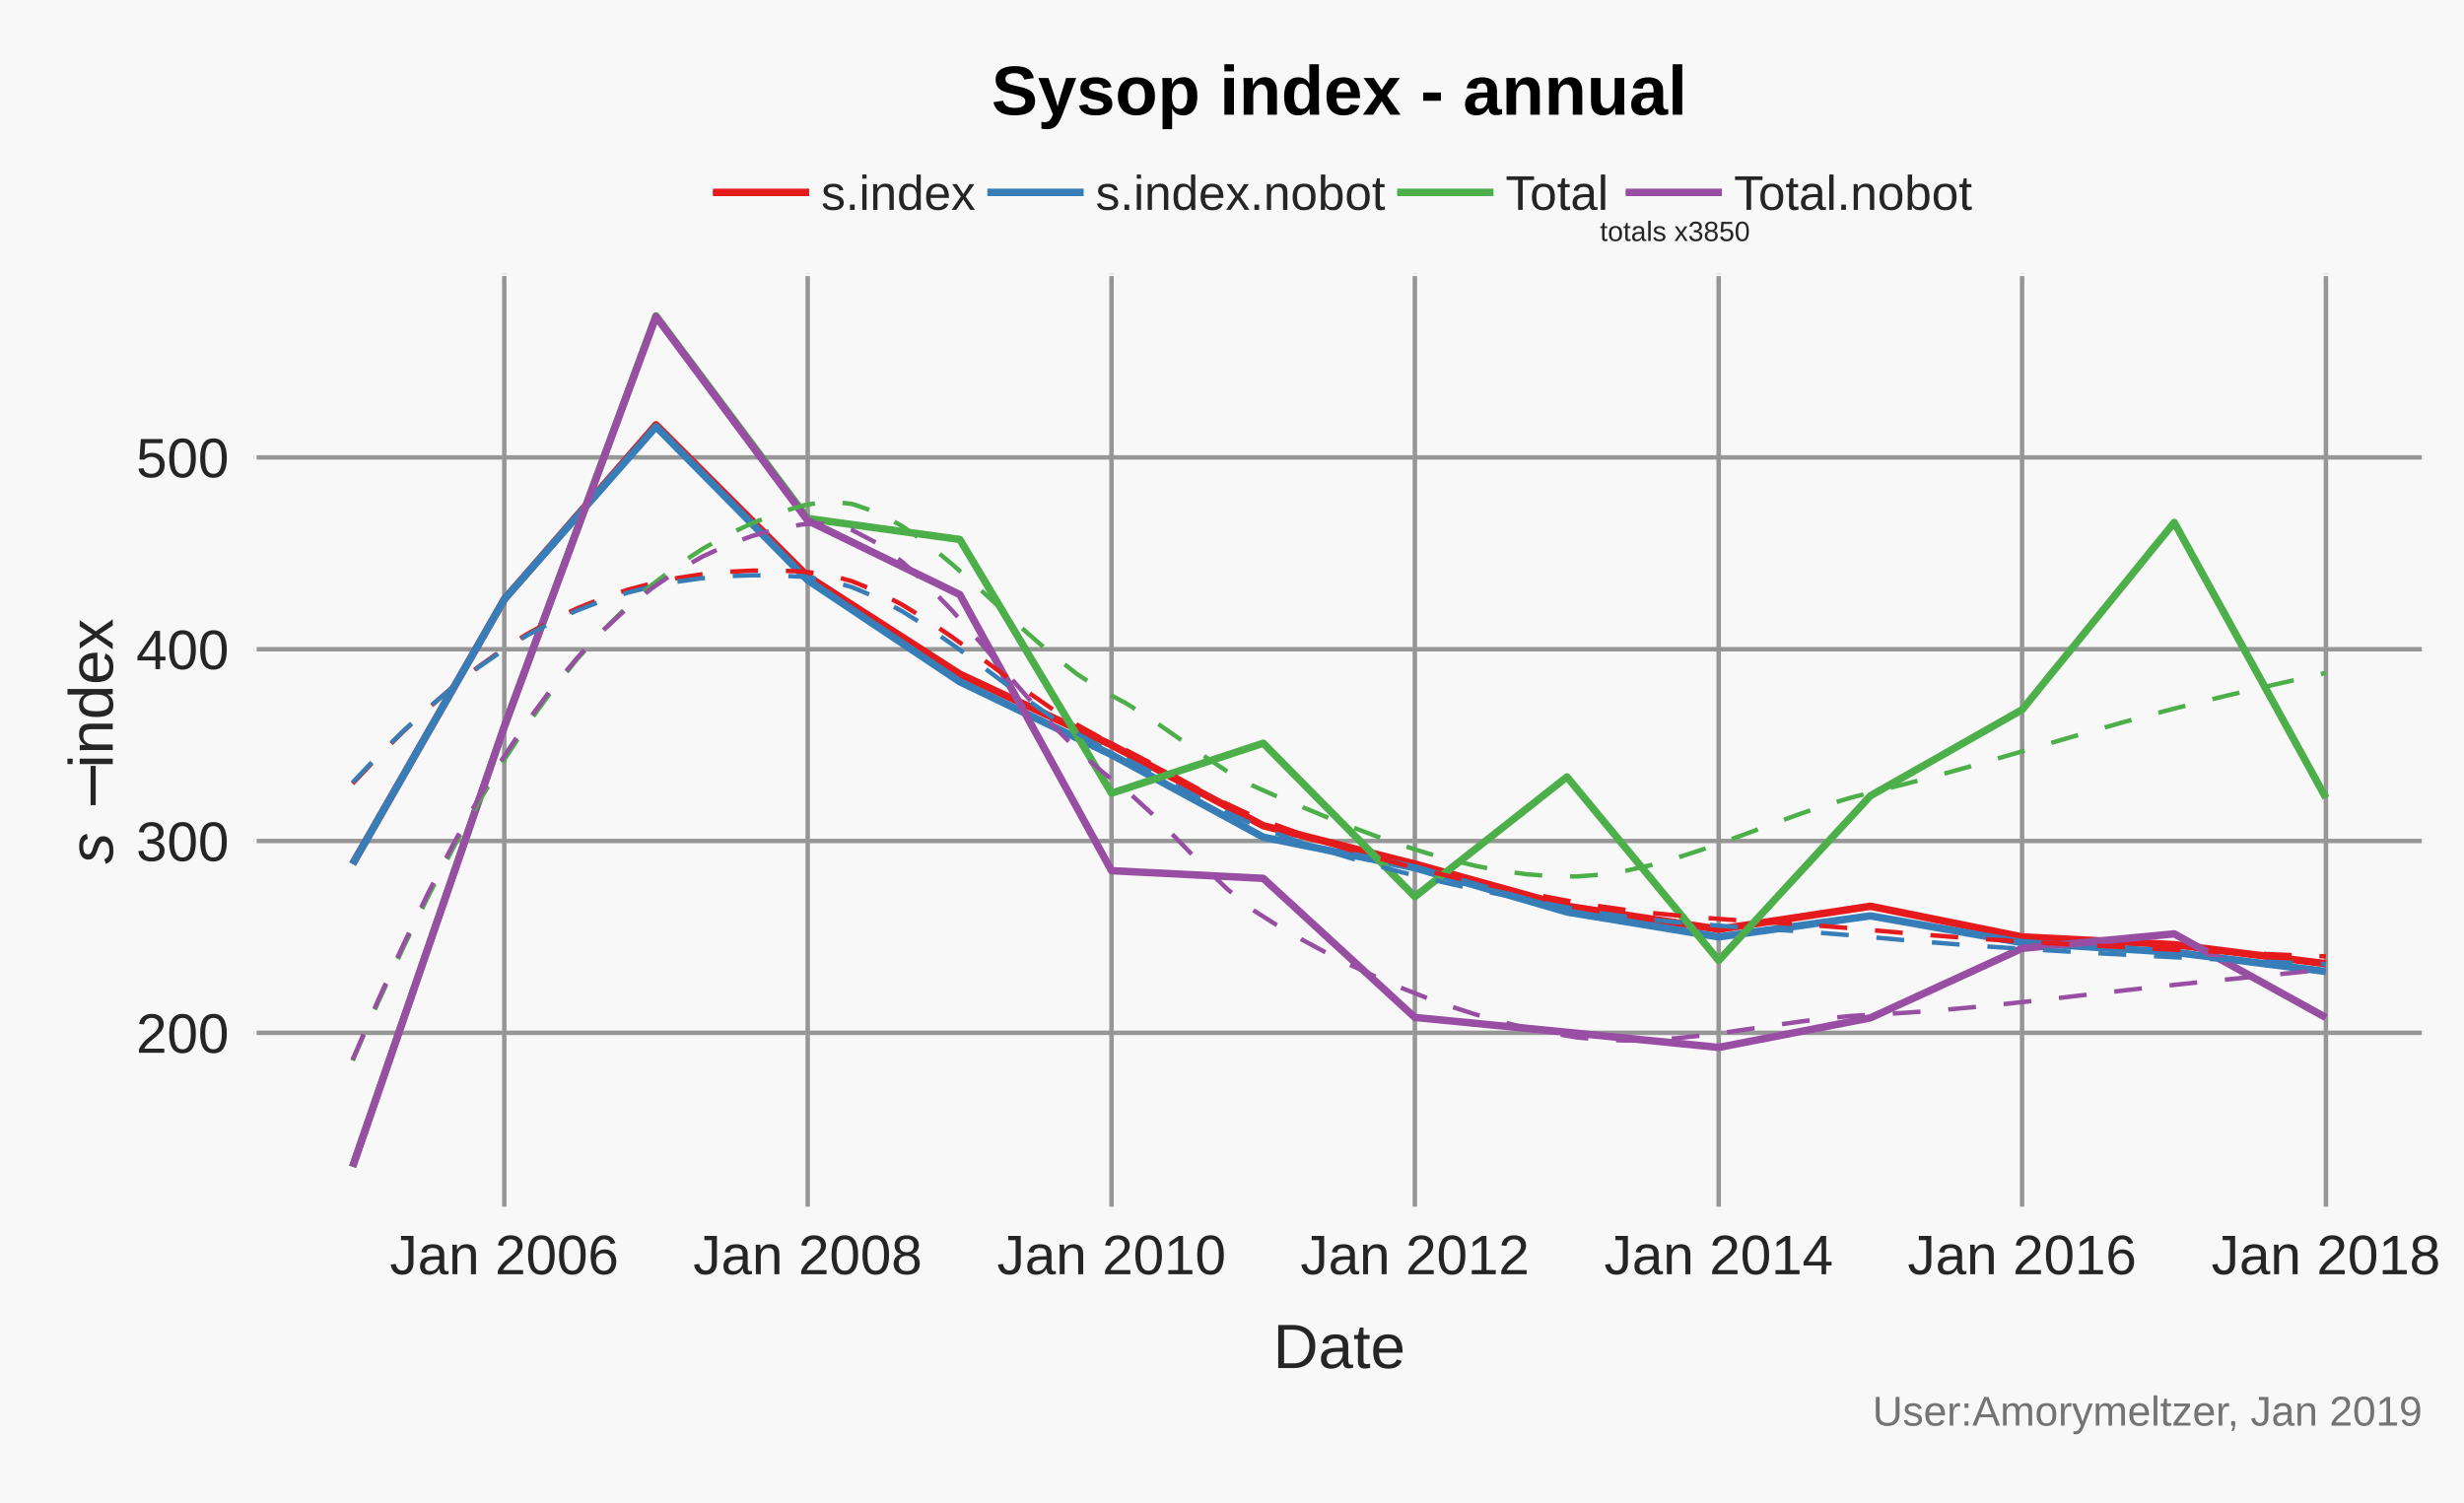
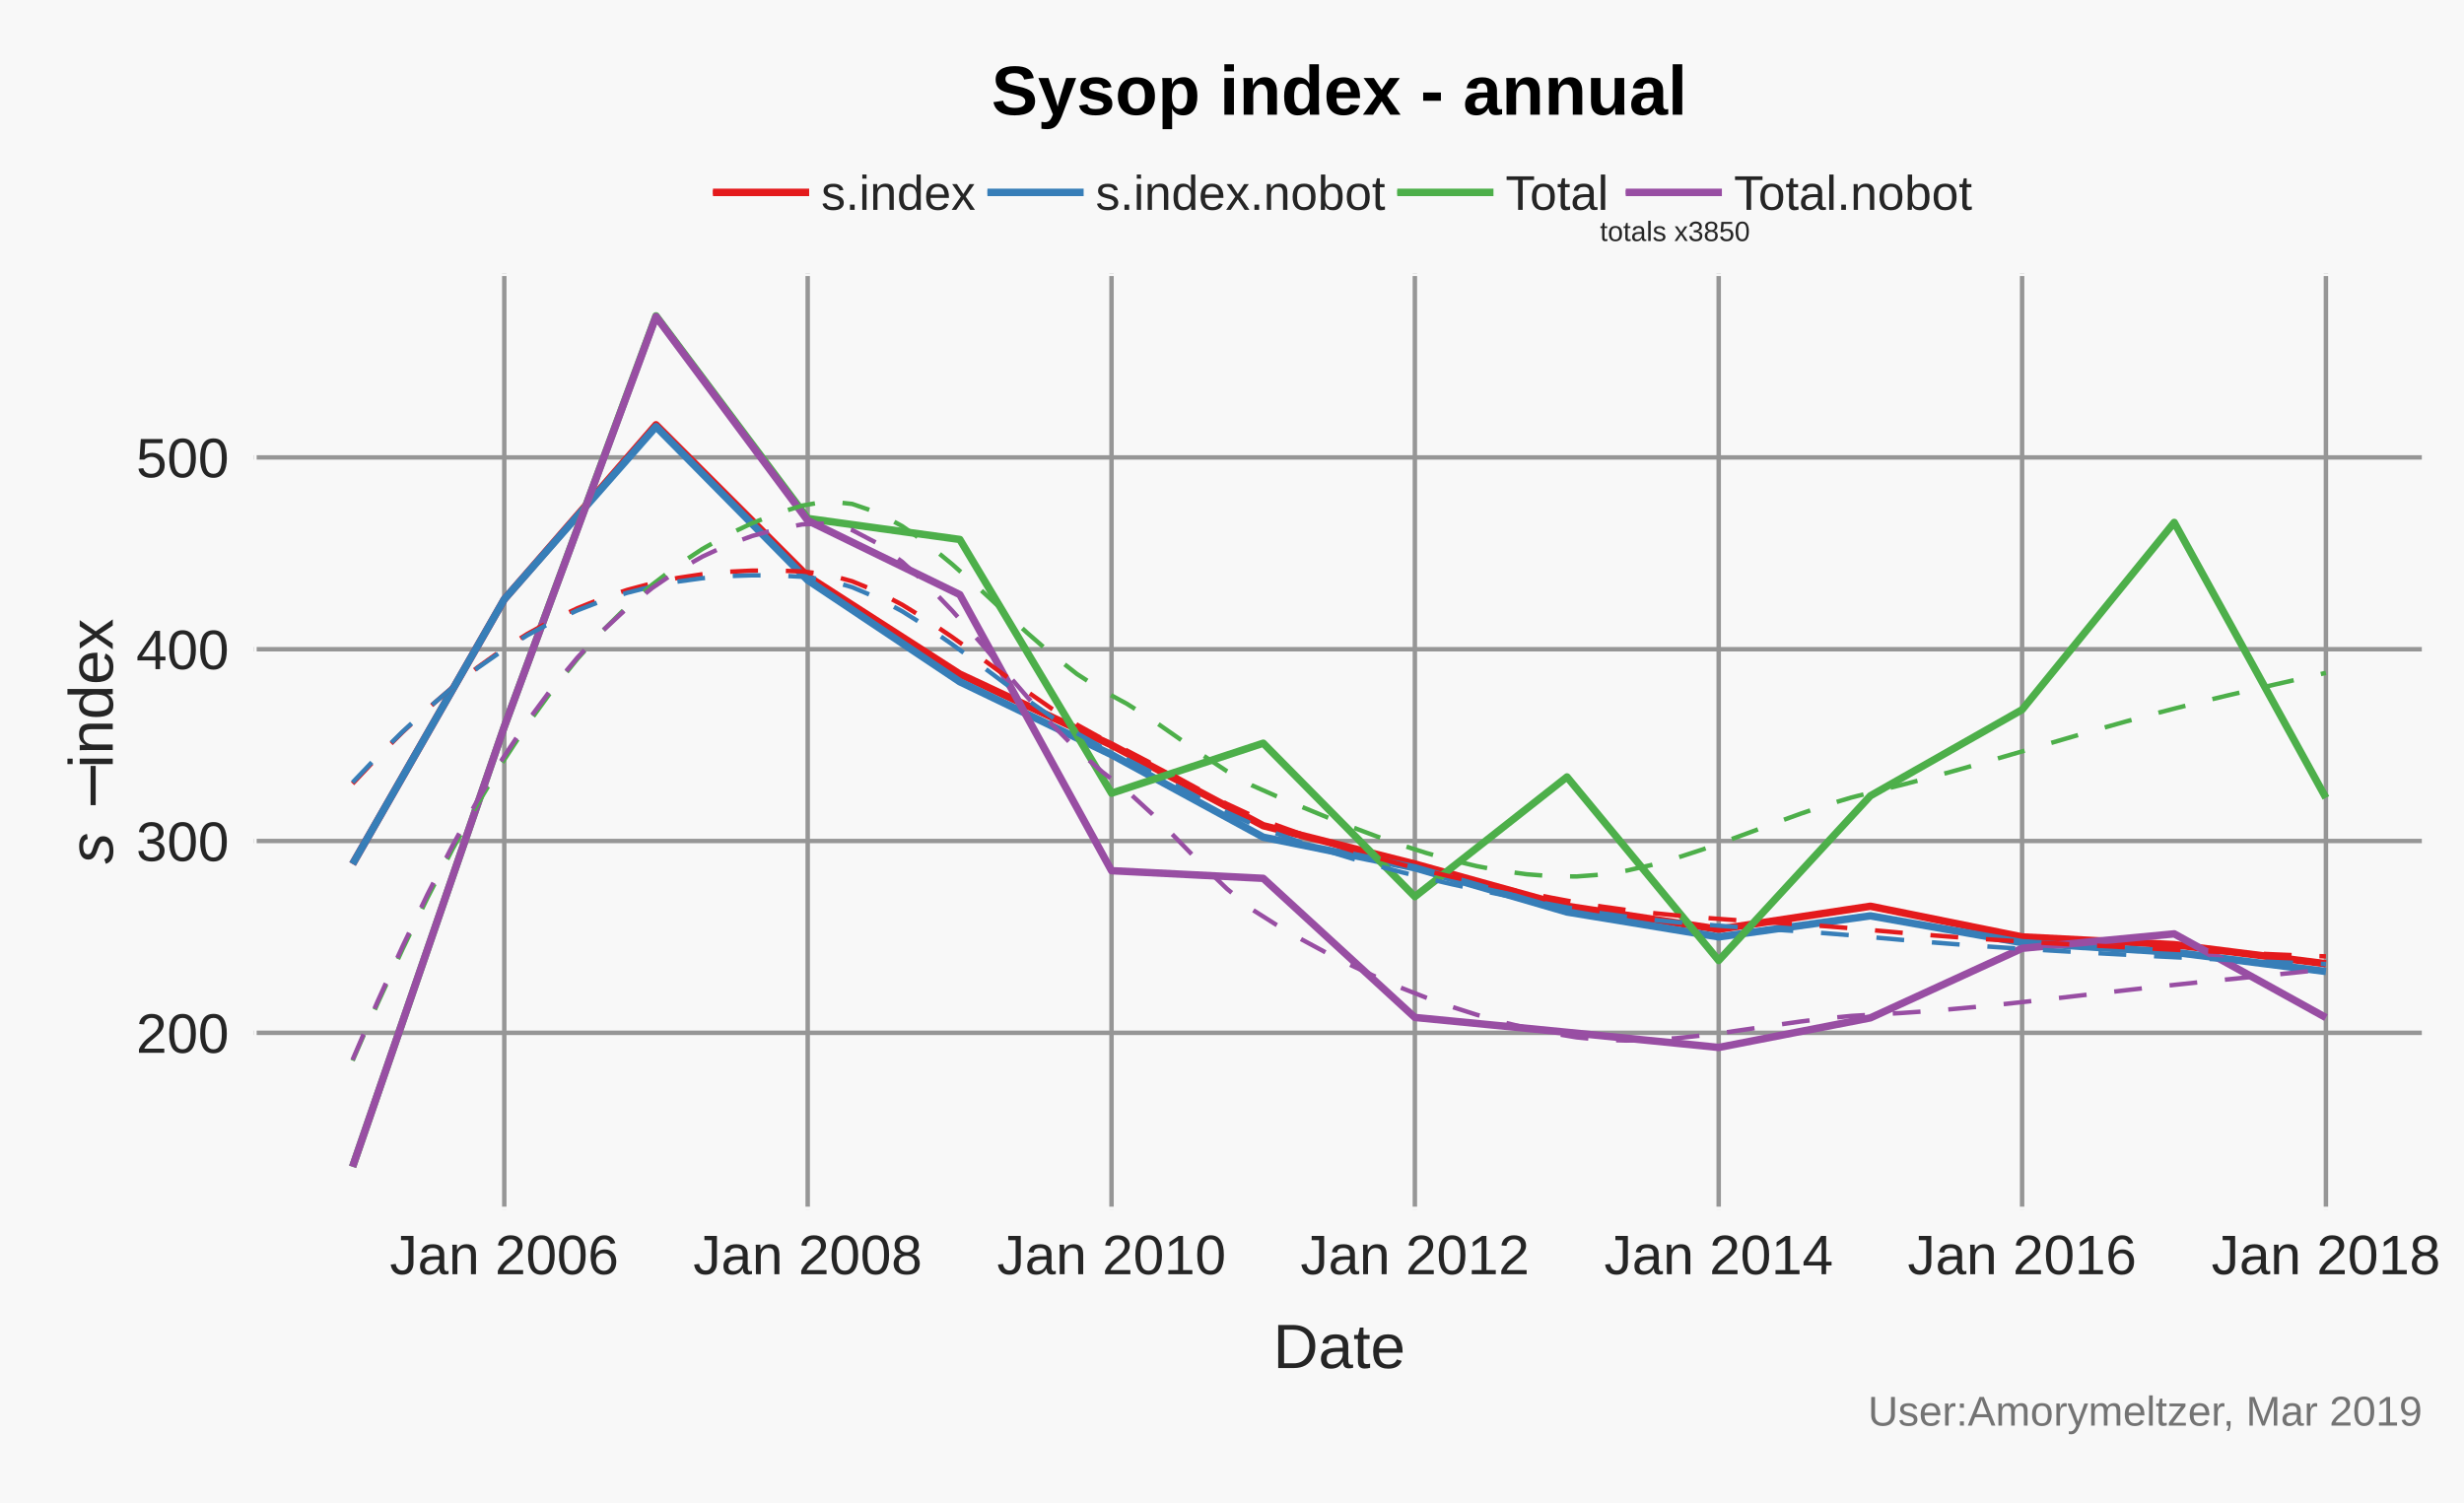
<svg xmlns="http://www.w3.org/2000/svg" viewBox="0 0 354.24 216.00">
  <defs>
    <style type="text/css">
    line, polyline, path, rect, circle {
      fill: none;
      stroke: #000000;
      stroke-linecap: round;
      stroke-linejoin: round;
      stroke-miterlimit: 10.00;
    }
  </style>
  </defs>
  <rect width="100%" height="100%" style="stroke: none; fill: #FFFFFF;" />
  <rect x="0.00" y="0.00" width="354.24" height="216.00" style="stroke-width: 0.78; stroke: #F8F8F8; fill: #F8F8F8;" />
  <defs>
    <clipPath id="cpMzYuNTA4OHwzNDguNTcxfDE3My44Njl8MzkuMjkwNg==">
      <rect x="36.51" y="39.29" width="312.06" height="134.58" />
    </clipPath>
  </defs>
  <rect x="36.51" y="39.29" width="312.06" height="134.58" style="stroke-width: 0.78; stroke: #F8F8F8; fill: #F8F8F8;" clip-path="url(#cpMzYuNTA4OHwzNDguNTcxfDE3My44Njl8MzkuMjkwNg==)" />
  <polyline points="36.51,148.49 348.57,148.49 " style="stroke-width: 0.64; stroke: #969696; stroke-linecap: butt;" clip-path="url(#cpMzYuNTA4OHwzNDguNTcxfDE3My44Njl8MzkuMjkwNg==)" />
  <polyline points="36.51,120.91 348.57,120.91 " style="stroke-width: 0.64; stroke: #969696; stroke-linecap: butt;" clip-path="url(#cpMzYuNTA4OHwzNDguNTcxfDE3My44Njl8MzkuMjkwNg==)" />
  <polyline points="36.51,93.34 348.57,93.34 " style="stroke-width: 0.64; stroke: #969696; stroke-linecap: butt;" clip-path="url(#cpMzYuNTA4OHwzNDguNTcxfDE3My44Njl8MzkuMjkwNg==)" />
  <polyline points="36.51,65.76 348.57,65.76 " style="stroke-width: 0.64; stroke: #969696; stroke-linecap: butt;" clip-path="url(#cpMzYuNTA4OHwzNDguNTcxfDE3My44Njl8MzkuMjkwNg==)" />
  <polyline points="72.50,173.87 72.50,39.29 " style="stroke-width: 0.64; stroke: #969696; stroke-linecap: butt;" clip-path="url(#cpMzYuNTA4OHwzNDguNTcxfDE3My44Njl8MzkuMjkwNg==)" />
  <polyline points="116.12,173.87 116.12,39.29 " style="stroke-width: 0.64; stroke: #969696; stroke-linecap: butt;" clip-path="url(#cpMzYuNTA4OHwzNDguNTcxfDE3My44Njl8MzkuMjkwNg==)" />
  <polyline points="159.80,173.87 159.80,39.29 " style="stroke-width: 0.64; stroke: #969696; stroke-linecap: butt;" clip-path="url(#cpMzYuNTA4OHwzNDguNTcxfDE3My44Njl8MzkuMjkwNg==)" />
  <polyline points="203.41,173.87 203.41,39.29 " style="stroke-width: 0.64; stroke: #969696; stroke-linecap: butt;" clip-path="url(#cpMzYuNTA4OHwzNDguNTcxfDE3My44Njl8MzkuMjkwNg==)" />
  <polyline points="247.09,173.87 247.09,39.29 " style="stroke-width: 0.64; stroke: #969696; stroke-linecap: butt;" clip-path="url(#cpMzYuNTA4OHwzNDguNTcxfDE3My44Njl8MzkuMjkwNg==)" />
  <polyline points="290.71,173.87 290.71,39.29 " style="stroke-width: 0.64; stroke: #969696; stroke-linecap: butt;" clip-path="url(#cpMzYuNTA4OHwzNDguNTcxfDE3My44Njl8MzkuMjkwNg==)" />
  <polyline points="334.39,173.87 334.39,39.29 " style="stroke-width: 0.64; stroke: #969696; stroke-linecap: butt;" clip-path="url(#cpMzYuNTA4OHwzNDguNTcxfDE3My44Njl8MzkuMjkwNg==)" />
  <polyline points="50.69,124.22 72.50,86.16 94.31,61.07 116.12,82.86 137.99,96.92 159.80,107.12 181.61,118.71 203.41,124.22 225.28,130.29 247.09,133.60 268.90,130.29 290.71,134.70 312.58,135.81 334.39,138.56 " style="stroke-width: 1.07; stroke: #E41A1C; stroke-linecap: butt;" clip-path="url(#cpMzYuNTA4OHwzNDguNTcxfDE3My44Njl8MzkuMjkwNg==)" />
  <polyline points="50.69,124.22 72.50,86.16 94.31,61.34 116.12,83.41 137.99,98.02 159.80,108.50 181.61,120.36 203.41,124.77 225.28,131.12 247.09,134.70 268.90,131.67 290.71,135.53 312.58,136.91 334.39,139.67 " style="stroke-width: 1.07; stroke: #377EB8; stroke-linecap: butt;" clip-path="url(#cpMzYuNTA4OHwzNDguNTcxfDE3My44Njl8MzkuMjkwNg==)" />
  <polyline points="50.69,167.75 72.50,104.47 94.31,45.41 116.12,74.54 137.99,77.56 159.80,114.04 181.61,106.85 203.41,128.91 225.28,111.70 247.09,138.09 268.90,114.41 290.71,102.03 312.58,75.11 334.39,114.71 " style="stroke-width: 1.07; stroke: #4DAF4A; stroke-linecap: butt;" clip-path="url(#cpMzYuNTA4OHwzNDguNTcxfDE3My44Njl8MzkuMjkwNg==)" />
  <polyline points="50.69,167.75 72.50,104.47 94.31,45.52 116.12,74.84 137.99,85.49 159.80,125.18 181.61,126.28 203.41,146.28 225.28,148.41 247.09,150.59 268.90,146.34 290.71,136.34 312.58,134.26 334.39,146.30 " style="stroke-width: 1.07; stroke: #984EA3; stroke-linecap: butt;" clip-path="url(#cpMzYuNTA4OHwzNDguNTcxfDE3My44Njl8MzkuMjkwNg==)" />
  <polyline points="50.69,112.67 54.28,108.85 57.88,105.26 61.47,101.91 65.06,98.80 68.65,95.96 72.24,93.40 75.83,91.13 79.42,89.15 83.01,87.45 86.60,86.00 90.19,84.81 93.79,83.85 97.38,83.10 100.97,82.56 104.56,82.21 108.15,82.04 111.74,82.03 115.33,82.16 118.92,82.58 122.51,83.57 126.11,85.05 129.70,86.94 133.29,89.15 136.88,91.58 140.47,94.17 144.06,96.81 147.65,99.42 151.24,101.91 154.83,104.19 158.42,106.18 162.02,107.91 165.61,109.79 169.20,111.75 172.79,113.71 176.38,115.57 179.97,117.24 183.56,118.65 187.15,119.94 190.74,121.15 194.34,122.27 197.93,123.31 201.52,124.29 205.11,125.20 208.70,126.06 212.29,126.87 215.88,127.63 219.47,128.36 223.06,129.07 226.65,129.74 230.25,130.33 233.84,130.83 237.43,131.25 241.02,131.61 244.61,131.92 248.20,132.19 251.79,132.44 255.38,132.68 258.97,132.92 262.57,133.17 266.16,133.46 269.75,133.78 273.34,134.10 276.93,134.40 280.52,134.68 284.11,134.94 287.70,135.17 291.29,135.40 294.88,135.61 298.48,135.81 302.07,136.00 305.66,136.19 309.25,136.37 312.84,136.55 316.43,136.73 320.02,136.90 323.61,137.06 327.20,137.22 330.80,137.37 334.39,137.50 " style="stroke-width: 0.64; stroke: #E41A1C; stroke-dasharray: 4.00,4.00; stroke-linecap: butt;" clip-path="url(#cpMzYuNTA4OHwzNDguNTcxfDE3My44Njl8MzkuMjkwNg==)" />
  <polyline points="50.69,112.49 54.28,108.73 57.88,105.19 61.47,101.89 65.06,98.83 68.65,96.04 72.24,93.54 75.83,91.32 79.42,89.40 83.01,87.75 86.60,86.36 90.19,85.22 93.79,84.31 97.38,83.62 100.97,83.13 104.56,82.83 108.15,82.71 111.74,82.74 115.33,82.92 118.92,83.38 122.51,84.42 126.11,85.95 129.70,87.88 133.29,90.14 136.88,92.63 140.47,95.26 144.06,97.94 147.65,100.59 151.24,103.11 154.83,105.42 158.42,107.44 162.02,109.18 165.61,111.05 169.20,113.00 172.79,114.94 176.38,116.79 179.97,118.44 183.56,119.85 187.15,121.14 190.74,122.32 194.34,123.43 197.93,124.45 201.52,125.40 205.11,126.28 208.70,127.12 212.29,127.90 215.88,128.64 219.47,129.35 223.06,130.04 226.65,130.71 230.25,131.30 233.84,131.79 237.43,132.22 241.02,132.58 244.61,132.89 248.20,133.17 251.79,133.42 255.38,133.67 258.97,133.91 262.57,134.18 266.16,134.47 269.75,134.80 273.34,135.12 276.93,135.42 280.52,135.70 284.11,135.97 287.70,136.21 291.29,136.44 294.88,136.66 298.48,136.87 302.07,137.07 305.66,137.26 309.25,137.45 312.84,137.63 316.43,137.81 320.02,137.99 323.61,138.16 327.20,138.32 330.80,138.46 334.39,138.60 " style="stroke-width: 0.64; stroke: #377EB8; stroke-dasharray: 4.00,4.00; stroke-linecap: butt;" clip-path="url(#cpMzYuNTA4OHwzNDguNTcxfDE3My44Njl8MzkuMjkwNg==)" />
  <polyline points="50.69,152.49 54.28,144.27 57.88,136.44 61.47,129.04 65.06,122.08 68.65,115.60 72.24,109.61 75.83,104.14 79.42,99.19 83.01,94.72 86.60,90.73 90.19,87.18 93.79,84.04 97.38,81.30 100.97,78.93 104.56,76.91 108.15,75.21 111.74,73.81 115.33,72.69 118.92,72.07 122.51,72.45 126.11,73.69 129.70,75.64 133.29,78.16 136.88,81.11 140.47,84.32 144.06,87.65 147.65,90.96 151.24,94.09 154.83,96.90 158.42,99.24 162.02,101.19 165.61,103.46 169.20,105.96 172.79,108.49 176.38,110.87 179.97,112.90 183.56,114.49 187.15,116.00 190.74,117.48 194.34,118.90 197.93,120.25 201.52,121.51 205.11,122.65 208.70,123.66 212.29,124.52 215.88,125.20 219.47,125.69 223.06,125.97 226.65,126.01 230.25,125.74 233.84,125.17 237.43,124.36 241.02,123.35 244.61,122.18 248.20,120.91 251.79,119.59 255.38,118.25 258.97,116.95 262.57,115.74 266.16,114.66 269.75,113.75 273.34,112.86 276.93,111.92 280.52,110.95 284.11,109.94 287.70,108.90 291.29,107.86 294.88,106.81 298.48,105.76 302.07,104.73 305.66,103.72 309.25,102.74 312.84,101.81 316.43,100.91 320.02,100.04 323.61,99.20 327.20,98.38 330.80,97.56 334.39,96.74 " style="stroke-width: 0.64; stroke: #4DAF4A; stroke-dasharray: 4.00,4.00; stroke-linecap: butt;" clip-path="url(#cpMzYuNTA4OHwzNDguNTcxfDE3My44Njl8MzkuMjkwNg==)" />
  <polyline points="50.69,152.37 54.28,143.99 57.88,136.05 61.47,128.56 65.06,121.56 68.65,115.06 72.24,109.10 75.83,103.70 79.42,98.86 83.01,94.54 86.60,90.73 90.19,87.40 93.79,84.52 97.38,82.07 100.97,80.03 104.56,78.36 108.15,77.05 111.74,76.07 115.33,75.39 118.92,75.26 122.51,76.21 126.11,78.10 129.70,80.77 133.29,84.05 136.88,87.79 140.47,91.83 144.06,96.01 147.65,100.17 151.24,104.15 154.83,107.79 158.42,110.93 162.02,113.70 165.61,116.99 169.20,120.62 172.79,124.31 176.38,127.77 179.97,130.73 183.56,133.00 187.15,135.07 190.74,137.01 194.34,138.82 197.93,140.50 201.52,142.05 205.11,143.46 208.70,144.74 212.29,145.89 215.88,146.91 219.47,147.79 223.06,148.54 226.65,149.14 230.25,149.49 233.84,149.60 237.43,149.52 241.02,149.26 244.61,148.88 248.20,148.41 251.79,147.89 255.38,147.36 258.97,146.85 262.57,146.41 266.16,146.06 269.75,145.85 273.34,145.64 276.93,145.39 280.52,145.09 284.11,144.76 287.70,144.40 291.29,144.01 294.88,143.61 298.48,143.19 302.07,142.78 305.66,142.36 309.25,141.96 312.84,141.57 316.43,141.19 320.02,140.83 323.61,140.47 327.20,140.11 330.80,139.74 334.39,139.35 " style="stroke-width: 0.64; stroke: #984EA3; stroke-dasharray: 4.00,4.00; stroke-linecap: butt;" clip-path="url(#cpMzYuNTA4OHwzNDguNTcxfDE3My44Njl8MzkuMjkwNg==)" />
  <rect x="36.51" y="39.29" width="312.06" height="134.58" style="stroke-width: 0.78; stroke: #F8F8F8;" clip-path="url(#cpMzYuNTA4OHwzNDguNTcxfDE3My44Njl8MzkuMjkwNg==)" />
  <defs>
    <clipPath id="cpMHwzNTQuMjR8MjE2fDA=">
      <rect x="0.00" y="0.00" width="354.24" height="216.00" />
    </clipPath>
  </defs>
  <g clip-path="url(#cpMHwzNTQuMjR8MjE2fDA=)">
    <text x="19.57" y="151.36" style="font-size: 8.00px; fill: #252525; font-family: Arial;" textLength="13.35px" lengthAdjust="spacingAndGlyphs">200</text>
  </g>
  <g clip-path="url(#cpMHwzNTQuMjR8MjE2fDA=)">
    <text x="19.57" y="123.78" style="font-size: 8.00px; fill: #252525; font-family: Arial;" textLength="13.35px" lengthAdjust="spacingAndGlyphs">300</text>
  </g>
  <g clip-path="url(#cpMHwzNTQuMjR8MjE2fDA=)">
    <text x="19.57" y="96.20" style="font-size: 8.00px; fill: #252525; font-family: Arial;" textLength="13.35px" lengthAdjust="spacingAndGlyphs">400</text>
  </g>
  <g clip-path="url(#cpMHwzNTQuMjR8MjE2fDA=)">
    <text x="19.57" y="68.62" style="font-size: 8.00px; fill: #252525; font-family: Arial;" textLength="13.35px" lengthAdjust="spacingAndGlyphs">500</text>
  </g>
  <g clip-path="url(#cpMHwzNTQuMjR8MjE2fDA=)">
    <text x="56.04" y="183.19" style="font-size: 8.00px; fill: #252525; font-family: Arial;" textLength="32.92px" lengthAdjust="spacingAndGlyphs">Jan 2006</text>
  </g>
  <g clip-path="url(#cpMHwzNTQuMjR8MjE2fDA=)">
    <text x="99.66" y="183.19" style="font-size: 8.00px; fill: #252525; font-family: Arial;" textLength="32.92px" lengthAdjust="spacingAndGlyphs">Jan 2008</text>
  </g>
  <g clip-path="url(#cpMHwzNTQuMjR8MjE2fDA=)">
    <text x="143.34" y="183.19" style="font-size: 8.00px; fill: #252525; font-family: Arial;" textLength="32.92px" lengthAdjust="spacingAndGlyphs">Jan 2010</text>
  </g>
  <g clip-path="url(#cpMHwzNTQuMjR8MjE2fDA=)">
    <text x="186.96" y="183.19" style="font-size: 8.00px; fill: #252525; font-family: Arial;" textLength="32.92px" lengthAdjust="spacingAndGlyphs">Jan 2012</text>
  </g>
  <g clip-path="url(#cpMHwzNTQuMjR8MjE2fDA=)">
    <text x="230.63" y="183.19" style="font-size: 8.00px; fill: #252525; font-family: Arial;" textLength="32.92px" lengthAdjust="spacingAndGlyphs">Jan 2014</text>
  </g>
  <g clip-path="url(#cpMHwzNTQuMjR8MjE2fDA=)">
    <text x="274.25" y="183.19" style="font-size: 8.00px; fill: #252525; font-family: Arial;" textLength="32.92px" lengthAdjust="spacingAndGlyphs">Jan 2016</text>
  </g>
  <g clip-path="url(#cpMHwzNTQuMjR8MjE2fDA=)">
    <text x="317.93" y="183.19" style="font-size: 8.00px; fill: #252525; font-family: Arial;" textLength="32.92px" lengthAdjust="spacingAndGlyphs">Jan 2018</text>
  </g>
  <g clip-path="url(#cpMHwzNTQuMjR8MjE2fDA=)">
    <text x="183.03" y="196.68" style="font-size: 9.00px; fill: #252525; font-family: Arial;" textLength="19.01px" lengthAdjust="spacingAndGlyphs">Date</text>
  </g>
  <g clip-path="url(#cpMHwzNTQuMjR8MjE2fDA=)">
    <text transform="translate(16.21,124.21) rotate(-90)" style="font-size: 9.00px; font-style: italic; fill: #252525; font-family: Arial;" textLength="4.50px" lengthAdjust="spacingAndGlyphs">s</text>
  </g>
  <g clip-path="url(#cpMHwzNTQuMjR8MjE2fDA=)">
    <text transform="translate(16.21,119.71) rotate(-90)" style="font-size: 9.00px; fill: #252525; font-family: Symbol;" textLength="3.00px" lengthAdjust="spacingAndGlyphs"> </text>
  </g>
  <g clip-path="url(#cpMHwzNTQuMjR8MjE2fDA=)">
    <text transform="translate(16.21,116.71) rotate(-90)" style="font-size: 9.00px; fill: #252525; font-family: Symbol;" textLength="5.00px" lengthAdjust="spacingAndGlyphs">−</text>
  </g>
  <g clip-path="url(#cpMHwzNTQuMjR8MjE2fDA=)">
    <text transform="translate(16.21,110.46) rotate(-90)" style="font-size: 9.00px; fill: #252525; font-family: Arial;" textLength="2.00px" lengthAdjust="spacingAndGlyphs">i</text>
  </g>
  <g clip-path="url(#cpMHwzNTQuMjR8MjE2fDA=)">
    <text transform="translate(16.21,108.46) rotate(-90)" style="font-size: 9.00px; fill: #252525; font-family: Arial;" textLength="5.01px" lengthAdjust="spacingAndGlyphs">n</text>
  </g>
  <g clip-path="url(#cpMHwzNTQuMjR8MjE2fDA=)">
    <text transform="translate(16.21,103.46) rotate(-90)" style="font-size: 9.00px; fill: #252525; font-family: Arial;" textLength="5.01px" lengthAdjust="spacingAndGlyphs">d</text>
  </g>
  <g clip-path="url(#cpMHwzNTQuMjR8MjE2fDA=)">
    <text transform="translate(16.21,98.45) rotate(-90)" style="font-size: 9.00px; fill: #252525; font-family: Arial;" textLength="5.01px" lengthAdjust="spacingAndGlyphs">e</text>
  </g>
  <g clip-path="url(#cpMHwzNTQuMjR8MjE2fDA=)">
    <text transform="translate(16.21,93.45) rotate(-90)" style="font-size: 9.00px; fill: #252525; font-family: Arial;" textLength="4.50px" lengthAdjust="spacingAndGlyphs">x</text>
  </g>
  <rect x="100.78" y="24.00" width="183.53" height="7.32" style="stroke-width: 0.78; stroke: none; fill: #F8F8F8;" clip-path="url(#cpMHwzNTQuMjR8MjE2fDA=)" />
  <rect x="100.78" y="19.02" width="17.28" height="17.28" style="stroke-width: 0.78; stroke: none; fill: #F8F8F8;" clip-path="url(#cpMHwzNTQuMjR8MjE2fDA=)" />
  <line x1="102.50" y1="27.66" x2="116.33" y2="27.66" style="stroke-width: 1.07; stroke: #E41A1C; stroke-linecap: butt;" clip-path="url(#cpMHwzNTQuMjR8MjE2fDA=)" />
  <line x1="102.50" y1="27.66" x2="116.33" y2="27.66" style="stroke-width: 0.64; stroke: #E41A1C; stroke-dasharray: 4.00,4.00; stroke-linecap: butt;" clip-path="url(#cpMHwzNTQuMjR8MjE2fDA=)" />
  <rect x="140.24" y="19.02" width="17.28" height="17.28" style="stroke-width: 0.78; stroke: none; fill: #F8F8F8;" clip-path="url(#cpMHwzNTQuMjR8MjE2fDA=)" />
  <line x1="141.96" y1="27.66" x2="155.79" y2="27.66" style="stroke-width: 1.07; stroke: #377EB8; stroke-linecap: butt;" clip-path="url(#cpMHwzNTQuMjR8MjE2fDA=)" />
  <line x1="141.96" y1="27.66" x2="155.79" y2="27.66" style="stroke-width: 0.64; stroke: #377EB8; stroke-dasharray: 4.00,4.00; stroke-linecap: butt;" clip-path="url(#cpMHwzNTQuMjR8MjE2fDA=)" />
  <rect x="199.16" y="19.02" width="17.28" height="17.28" style="stroke-width: 0.78; stroke: none; fill: #F8F8F8;" clip-path="url(#cpMHwzNTQuMjR8MjE2fDA=)" />
  <line x1="200.88" y1="27.66" x2="214.71" y2="27.66" style="stroke-width: 1.07; stroke: #4DAF4A; stroke-linecap: butt;" clip-path="url(#cpMHwzNTQuMjR8MjE2fDA=)" />
  <line x1="200.88" y1="27.66" x2="214.71" y2="27.66" style="stroke-width: 0.64; stroke: #4DAF4A; stroke-dasharray: 4.00,4.00; stroke-linecap: butt;" clip-path="url(#cpMHwzNTQuMjR8MjE2fDA=)" />
  <rect x="232.00" y="19.02" width="17.28" height="17.28" style="stroke-width: 0.78; stroke: none; fill: #F8F8F8;" clip-path="url(#cpMHwzNTQuMjR8MjE2fDA=)" />
  <line x1="233.73" y1="27.66" x2="247.55" y2="27.66" style="stroke-width: 1.07; stroke: #984EA3; stroke-linecap: butt;" clip-path="url(#cpMHwzNTQuMjR8MjE2fDA=)" />
  <line x1="233.73" y1="27.66" x2="247.55" y2="27.66" style="stroke-width: 0.64; stroke: #984EA3; stroke-dasharray: 4.00,4.00; stroke-linecap: butt;" clip-path="url(#cpMHwzNTQuMjR8MjE2fDA=)" />
  <g clip-path="url(#cpMHwzNTQuMjR8MjE2fDA=)">
    <text x="118.06" y="30.17" style="font-size: 7.00px; fill: #252525; font-family: Arial;" textLength="22.18px" lengthAdjust="spacingAndGlyphs">s.index</text>
  </g>
  <g clip-path="url(#cpMHwzNTQuMjR8MjE2fDA=)">
    <text x="157.52" y="30.17" style="font-size: 7.00px; fill: #252525; font-family: Arial;" textLength="41.64px" lengthAdjust="spacingAndGlyphs">s.index.nobot</text>
  </g>
  <g clip-path="url(#cpMHwzNTQuMjR8MjE2fDA=)">
    <text x="216.44" y="30.17" style="font-size: 7.00px; fill: #252525; font-family: Arial;" textLength="15.56px" lengthAdjust="spacingAndGlyphs">Total</text>
  </g>
  <g clip-path="url(#cpMHwzNTQuMjR8MjE2fDA=)">
    <text x="249.28" y="30.17" style="font-size: 7.00px; fill: #252525; font-family: Arial;" textLength="35.02px" lengthAdjust="spacingAndGlyphs">Total.nobot</text>
  </g>
  <g clip-path="url(#cpMHwzNTQuMjR8MjE2fDA=)">
    <text x="142.53" y="16.49" style="font-size: 10.00px; font-weight: bold; font-family: Arial;" textLength="100.02px" lengthAdjust="spacingAndGlyphs">Sysop index - annual</text>
  </g>
  <g clip-path="url(#cpMHwzNTQuMjR8MjE2fDA=)">
-     <text x="269.21" y="204.96" style="font-size: 6.00px; fill: #737373; font-family: Arial;" textLength="79.36px" lengthAdjust="spacingAndGlyphs">User:Amorymeltzer, Jan 2019</text>
+     <text x="268.55" y="204.96" style="font-size: 6.00px; fill: #737373; font-family: Arial;" textLength="80.02px" lengthAdjust="spacingAndGlyphs">User:Amorymeltzer, Mar 2019</text>
  </g>
  <g clip-path="url(#cpMHwzNTQuMjR8MjE2fDA=)">
    <text x="230.02" y="34.65" style="font-size: 4.00px; fill: #252525; font-family: Arial;" textLength="21.57px" lengthAdjust="spacingAndGlyphs">totals x3850</text>
  </g>
</svg>
